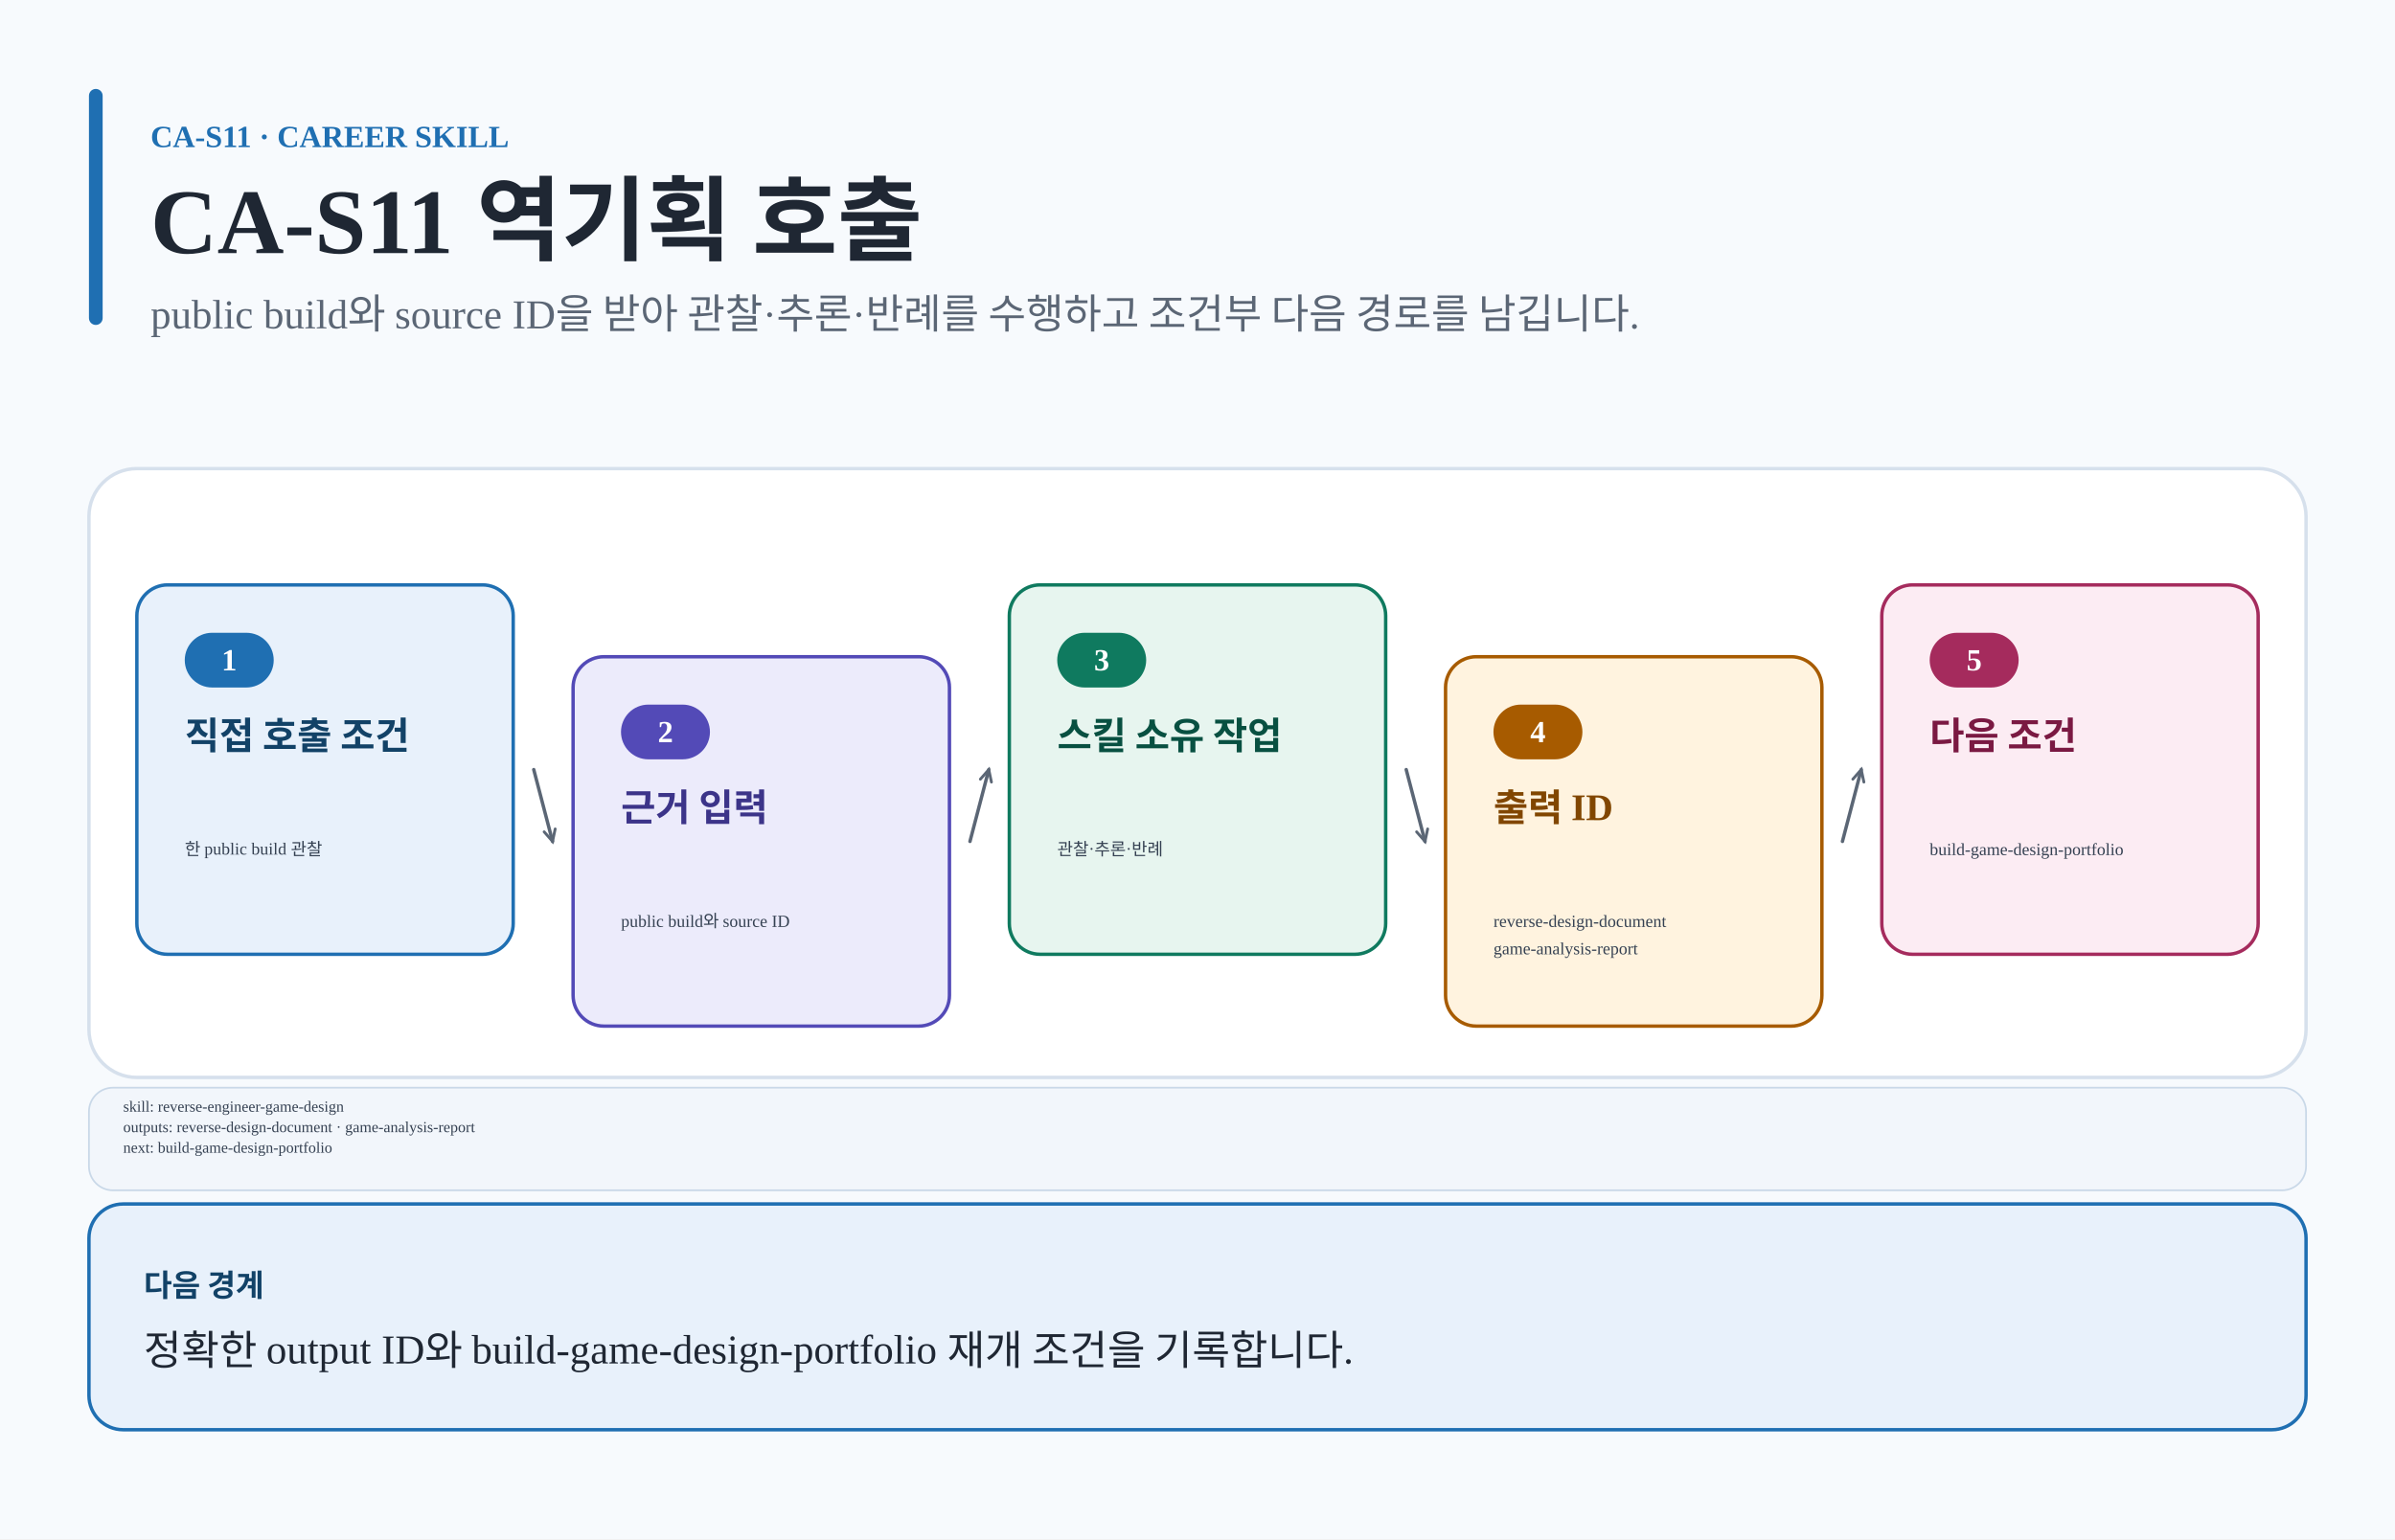
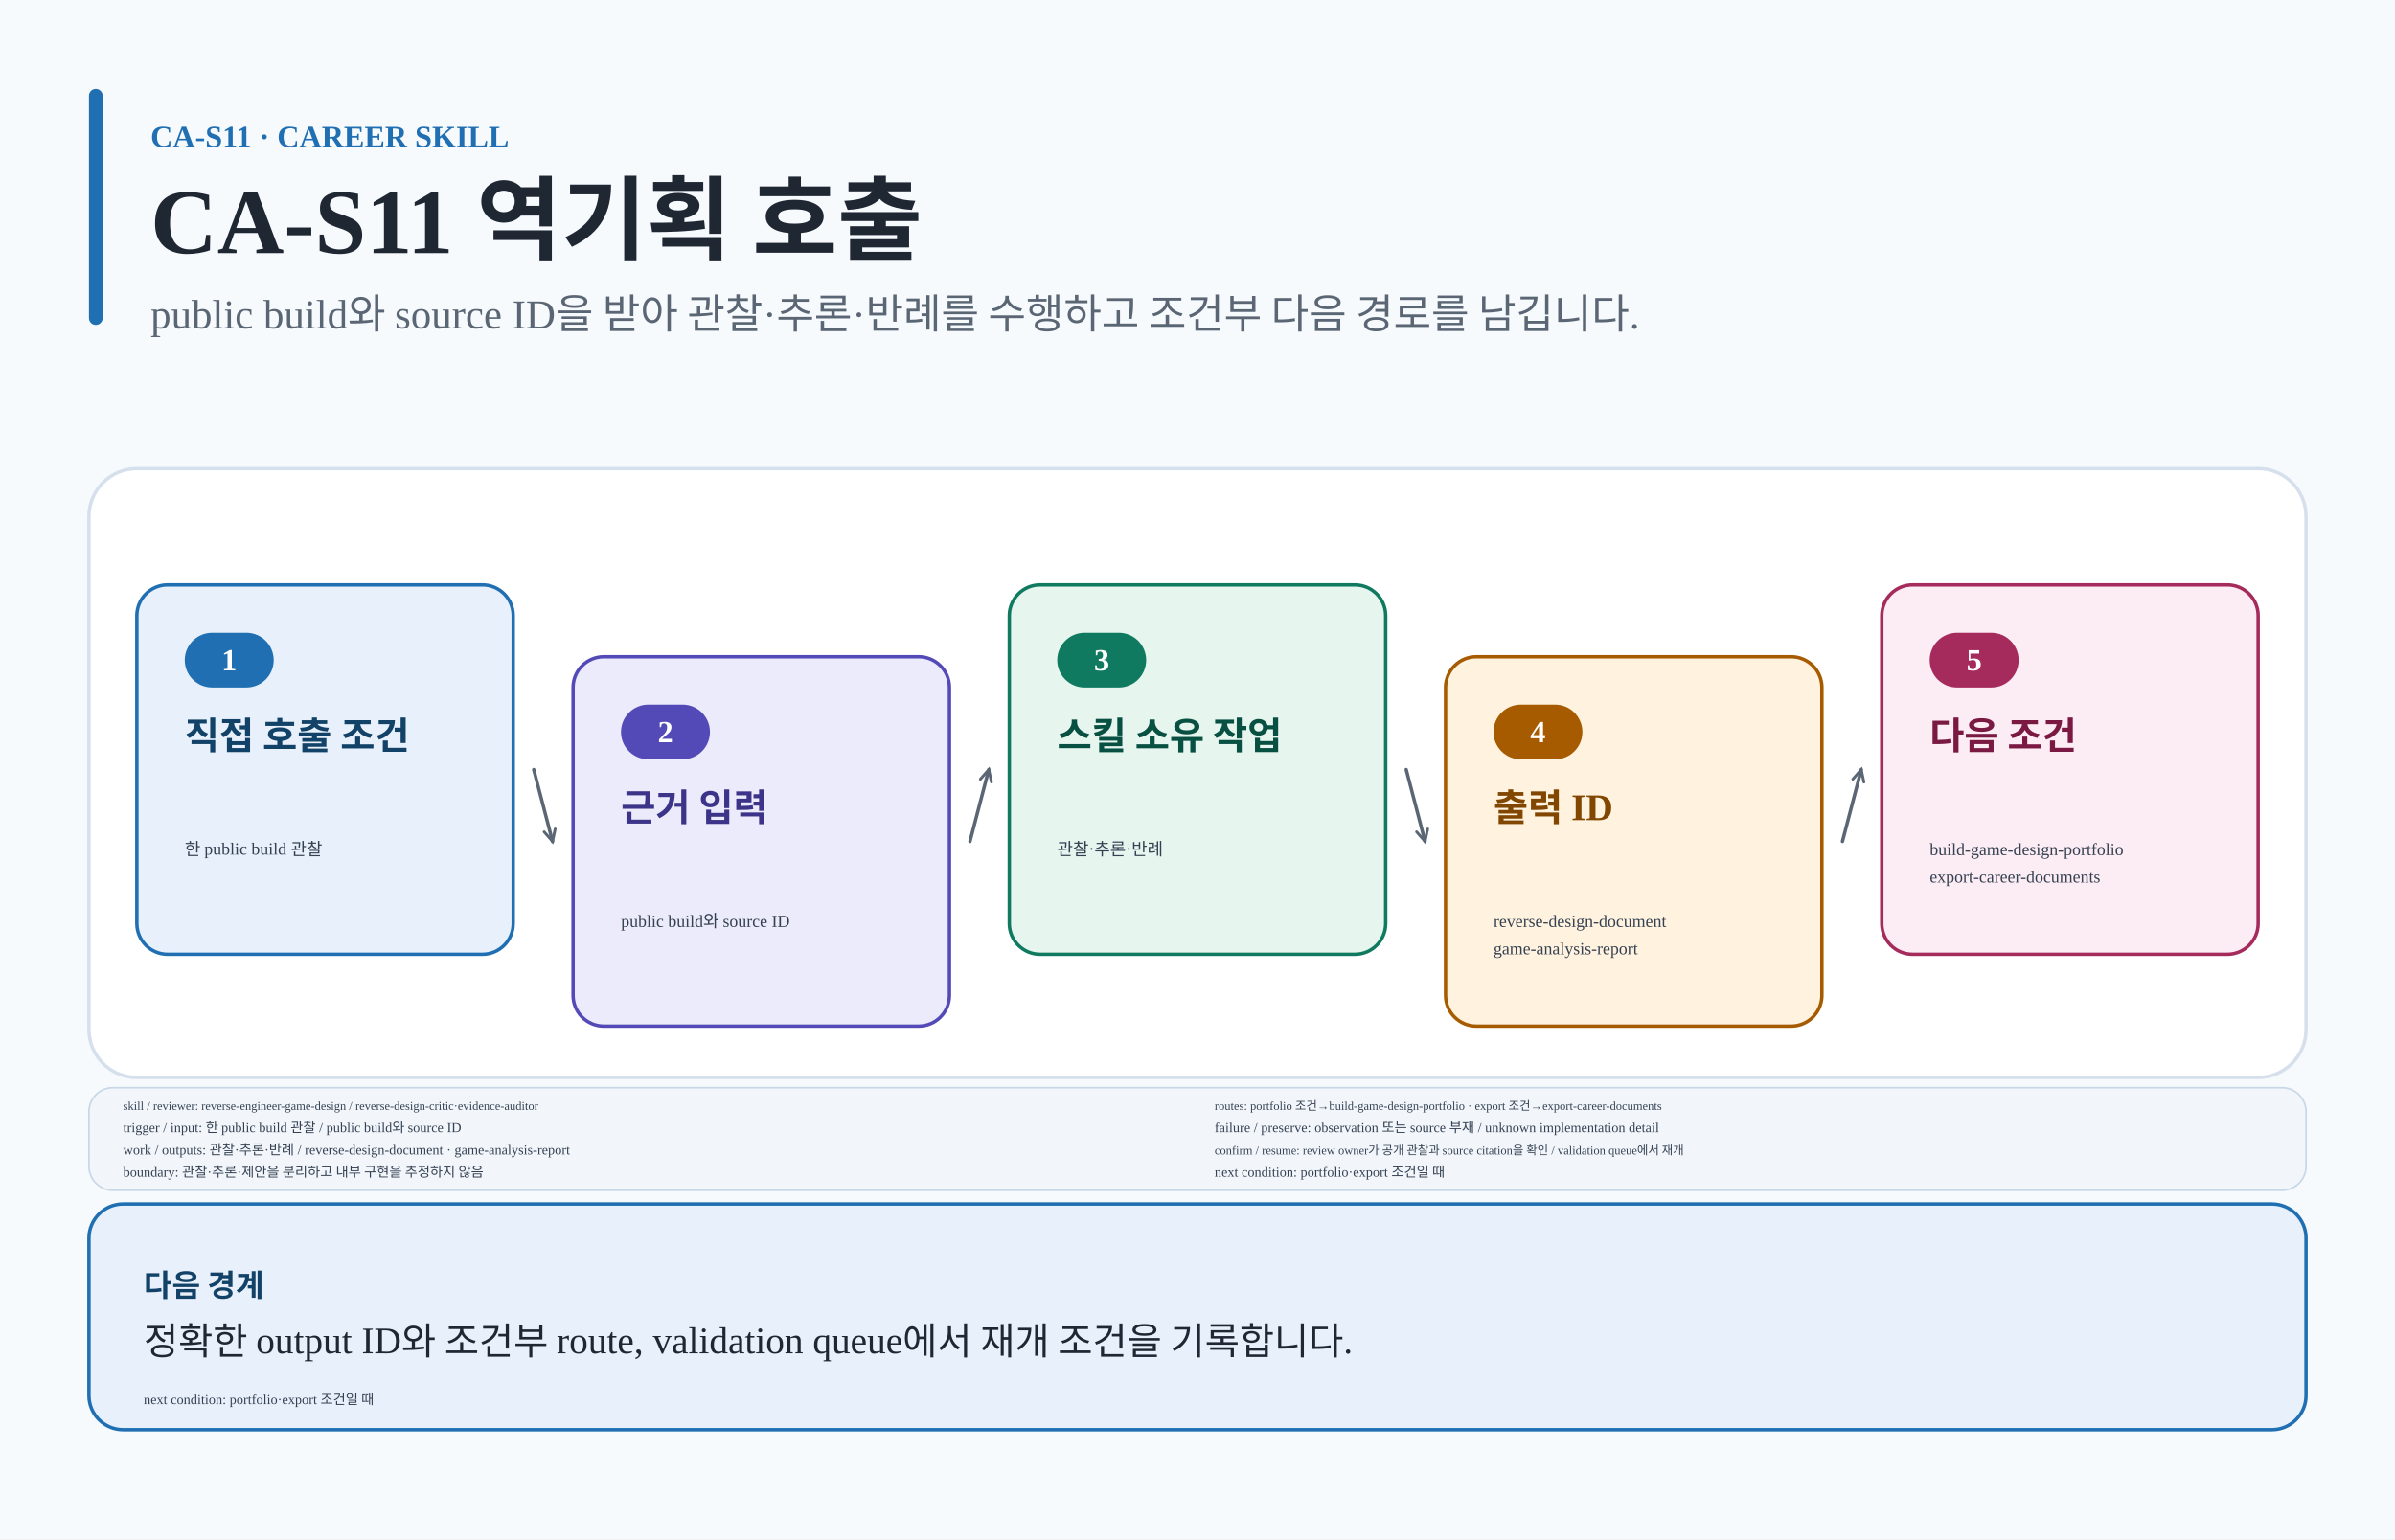
<svg xmlns="http://www.w3.org/2000/svg" viewBox="0 0 1400 900" width="1400" height="900" role="img" aria-label="게임 역기획 직접 호출 흐름">
  <defs>
    <marker id="open-arrow" viewBox="0 0 12 12" refX="10" refY="6" markerWidth="10" markerHeight="10" markerUnits="userSpaceOnUse" orient="auto">
      <path d="M 2 2 L 10 6 L 2 10" fill="none" stroke="#5B6675" stroke-width="2" stroke-linecap="round" />
    </marker>
  </defs>
  <rect width="1400" height="900" fill="#F7FAFD" />
  <rect x="52" y="52" width="8" height="138" rx="4" fill="#1F6FB2" />
  <text x="88" y="86" fill="#1F6FB2" font-size="18" font-weight="700">CA-S11 · CAREER SKILL</text>
  <text x="88" y="148" fill="#1F2733" font-size="54" font-weight="700">CA-S11 역기획 호출</text>
-   <text x="88" y="192" fill="#5B6675" font-size="24">public build와 source ID을 받아 관찰·추론·반례를 수행하고 조건부 다음 경로를 남깁니다.</text>
+   <text x="88" y="192" fill="#5B6675" font-size="24" textLength="1220" lengthAdjust="spacingAndGlyphs">public build와 source ID을 받아 관찰·추론·반례를 수행하고 조건부 다음 경로를 남깁니다.</text>
  <rect x="52" y="274" width="1296" height="356" rx="28" fill="#FFFFFF" stroke="#D6E0EC" stroke-width="2" />
  <path d="M 312 450 L 323 492" fill="none" stroke="#5B6675" stroke-width="2" stroke-linecap="round" marker-end="url(#open-arrow)" />
  <path d="M 567 492 L 578 450" fill="none" stroke="#5B6675" stroke-width="2" stroke-linecap="round" marker-end="url(#open-arrow)" />
  <path d="M 822 450 L 833 492" fill="none" stroke="#5B6675" stroke-width="2" stroke-linecap="round" marker-end="url(#open-arrow)" />
  <path d="M 1077 492 L 1088 450" fill="none" stroke="#5B6675" stroke-width="2" stroke-linecap="round" marker-end="url(#open-arrow)" />
  <g aria-label="읽기 순서 1: 직접 호출 조건">
    <rect x="80" y="342" width="220" height="216" rx="18" fill="#E8F1FB" stroke="#1F6FB2" stroke-width="2" />
    <rect x="108" y="370" width="52" height="32" rx="16" fill="#1F6FB2" />
    <text x="134" y="392" text-anchor="middle" fill="#FFFFFF" font-size="18" font-weight="700">1</text>
    <text x="108" y="438" fill="#124267" font-size="22" font-weight="700">직접 호출 조건</text>
    <text x="108" y="500" fill="#354152" font-size="10" textLength="164" lengthAdjust="spacingAndGlyphs">한 public build 관찰</text>
  </g>
  <g aria-label="읽기 순서 2: 근거 입력">
    <rect x="335" y="384" width="220" height="216" rx="18" fill="#ECEBFB" stroke="#534AB7" stroke-width="2" />
    <rect x="363" y="412" width="52" height="32" rx="16" fill="#534AB7" />
    <text x="389" y="434" text-anchor="middle" fill="#FFFFFF" font-size="18" font-weight="700">2</text>
    <text x="363" y="480" fill="#3C3489" font-size="22" font-weight="700">근거 입력</text>
    <text x="363" y="542" fill="#354152" font-size="10" textLength="164" lengthAdjust="spacingAndGlyphs">public build와 source ID</text>
  </g>
  <g aria-label="읽기 순서 3: 스킬 소유 작업">
    <rect x="590" y="342" width="220" height="216" rx="18" fill="#E7F5EF" stroke="#0F7A5F" stroke-width="2" />
    <rect x="618" y="370" width="52" height="32" rx="16" fill="#0F7A5F" />
    <text x="644" y="392" text-anchor="middle" fill="#FFFFFF" font-size="18" font-weight="700">3</text>
    <text x="618" y="438" fill="#085041" font-size="22" font-weight="700">스킬 소유 작업</text>
    <text x="618" y="500" fill="#354152" font-size="10" textLength="164" lengthAdjust="spacingAndGlyphs">관찰·추론·반례</text>
  </g>
  <g aria-label="읽기 순서 4: 출력 ID">
    <rect x="845" y="384" width="220" height="216" rx="18" fill="#FFF3DF" stroke="#A75B00" stroke-width="2" />
    <rect x="873" y="412" width="52" height="32" rx="16" fill="#A75B00" />
    <text x="899" y="434" text-anchor="middle" fill="#FFFFFF" font-size="18" font-weight="700">4</text>
    <text x="873" y="480" fill="#814600" font-size="22" font-weight="700">출력 ID</text>
    <text x="873" y="542" fill="#354152" font-size="10" textLength="164" lengthAdjust="spacingAndGlyphs">reverse-design-document</text>
    <text x="873" y="558" fill="#354152" font-size="10" textLength="164" lengthAdjust="spacingAndGlyphs">game-analysis-report</text>
  </g>
  <g aria-label="읽기 순서 5: 다음 조건">
    <rect x="1100" y="342" width="220" height="216" rx="18" fill="#FCECF3" stroke="#A52B5D" stroke-width="2" />
    <rect x="1128" y="370" width="52" height="32" rx="16" fill="#A52B5D" />
    <text x="1154" y="392" text-anchor="middle" fill="#FFFFFF" font-size="18" font-weight="700">5</text>
    <text x="1128" y="438" fill="#7A1942" font-size="22" font-weight="700">다음 조건</text>
    <text x="1128" y="500" fill="#354152" font-size="10" textLength="164" lengthAdjust="spacingAndGlyphs">build-game-design-portfolio</text>
+     <text x="1128" y="516" fill="#354152" font-size="10" textLength="164" lengthAdjust="spacingAndGlyphs">export-career-documents</text>
  </g>
  <rect x="52" y="636" width="1296" height="60" rx="14" fill="#F2F6FB" stroke="#C9D8E8" stroke-width="1" />
-   <text x="72" y="650" fill="#354152" font-size="9">skill: reverse-engineer-game-design</text>
-   <text x="72" y="662" fill="#354152" font-size="9">outputs: reverse-design-document · game-analysis-report</text>
-   <text x="72" y="674" fill="#354152" font-size="9">next: build-game-design-portfolio</text>
+   <text x="72" y="649" fill="#354152" font-size="7" textLength="610" lengthAdjust="spacingAndGlyphs">skill / reviewer: reverse-engineer-game-design / reverse-design-critic·evidence-auditor</text>
+   <text x="72" y="662" fill="#354152" font-size="8" textLength="610" lengthAdjust="spacingAndGlyphs">trigger / input: 한 public build 관찰 / public build와 source ID</text>
+   <text x="72" y="675" fill="#354152" font-size="8" textLength="610" lengthAdjust="spacingAndGlyphs">work / outputs: 관찰·추론·반례 / reverse-design-document · game-analysis-report</text>
+   <text x="72" y="688" fill="#354152" font-size="8">boundary: 관찰·추론·제안을 분리하고 내부 구현을 추정하지 않음</text>
+   <text x="710" y="649" fill="#354152" font-size="7" textLength="618" lengthAdjust="spacingAndGlyphs">routes: portfolio 조건→build-game-design-portfolio · export 조건→export-career-documents</text>
+   <text x="710" y="662" fill="#354152" font-size="8" textLength="618" lengthAdjust="spacingAndGlyphs">failure / preserve: observation 또는 source 부재 / unknown implementation detail</text>
+   <text x="710" y="675" fill="#354152" font-size="7" textLength="618" lengthAdjust="spacingAndGlyphs">confirm / resume: review owner가 공개 관찰과 source citation을 확인 / validation queue에서 재개</text>
+   <text x="710" y="688" fill="#354152" font-size="8">next condition: portfolio·export 조건일 때</text>
  <rect x="52" y="704" width="1296" height="132" rx="20" fill="#E8F1FB" stroke="#1F6FB2" stroke-width="2" />
  <text x="84" y="758" fill="#124267" font-size="18" font-weight="700">다음 경계</text>
-   <text x="84" y="798" fill="#1F2733" font-size="24">정확한 output ID와 build-game-design-portfolio 재개 조건을 기록합니다.</text>
+   <text x="84" y="792" fill="#1F2733" font-size="22">정확한 output ID와 조건부 route, validation queue에서 재개 조건을 기록합니다.</text>
+   <text x="84" y="821" fill="#354152" font-weight="500" font-size="8">next condition: portfolio·export 조건일 때</text>
</svg>
